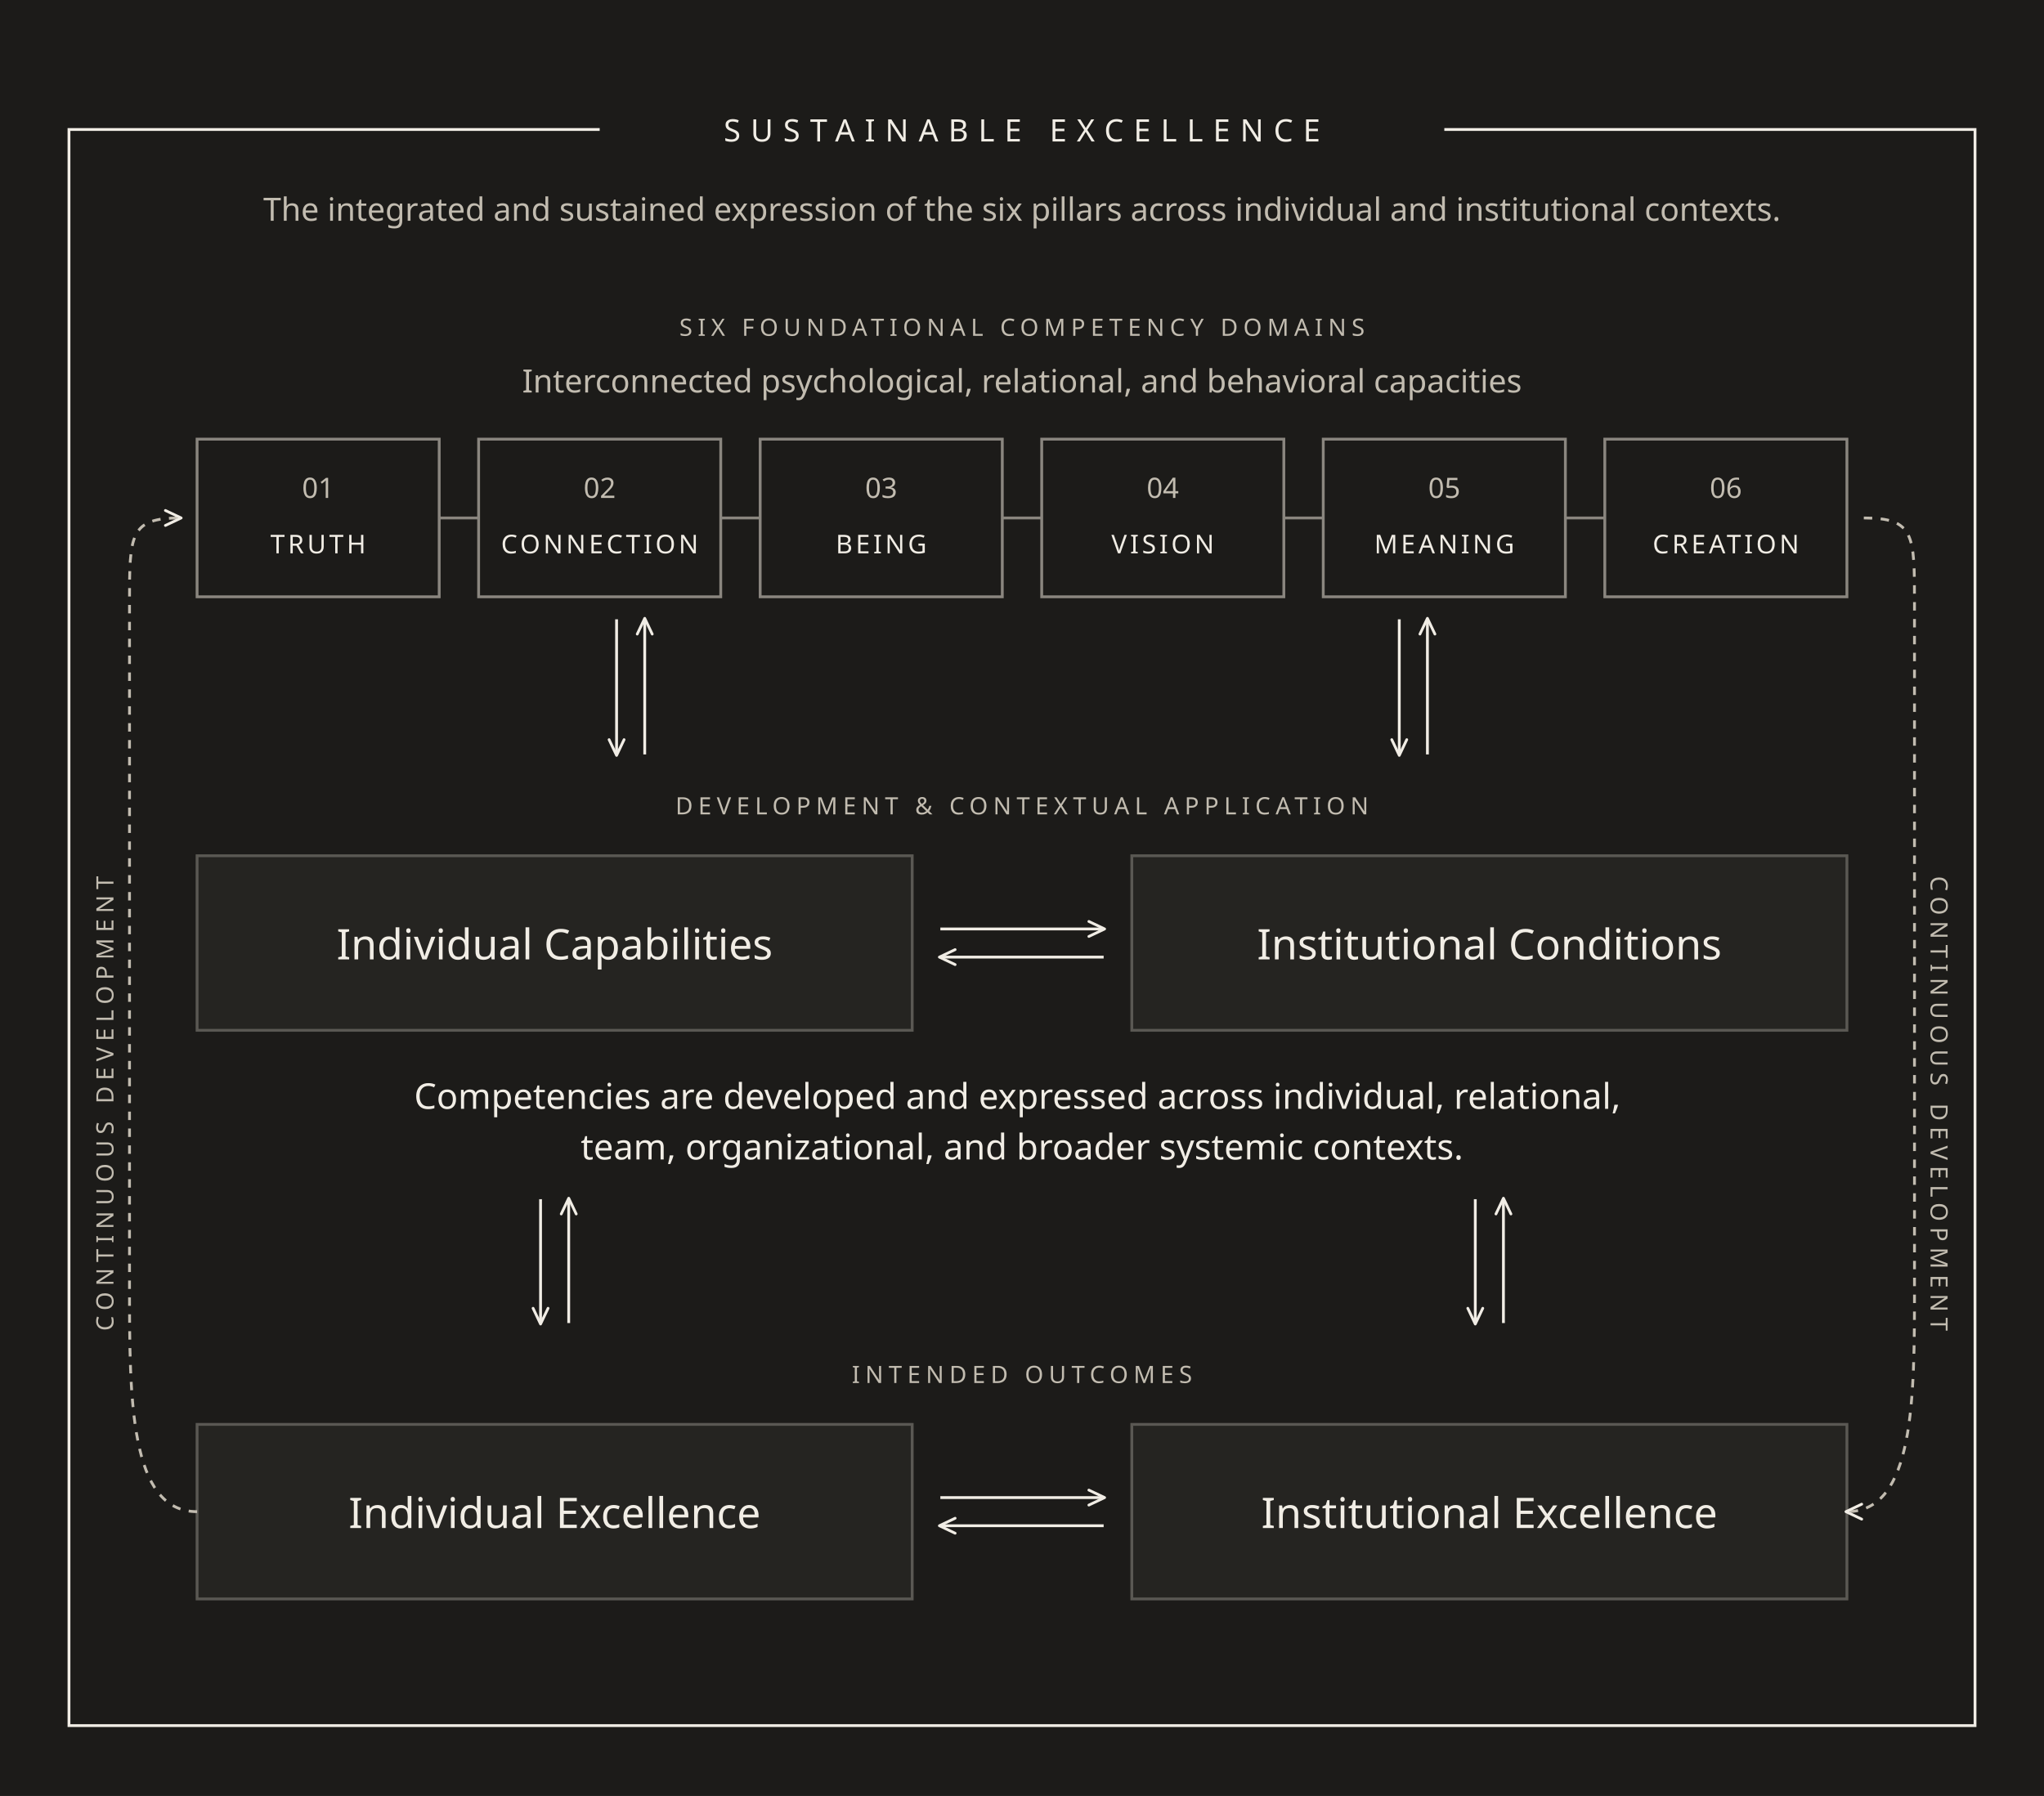
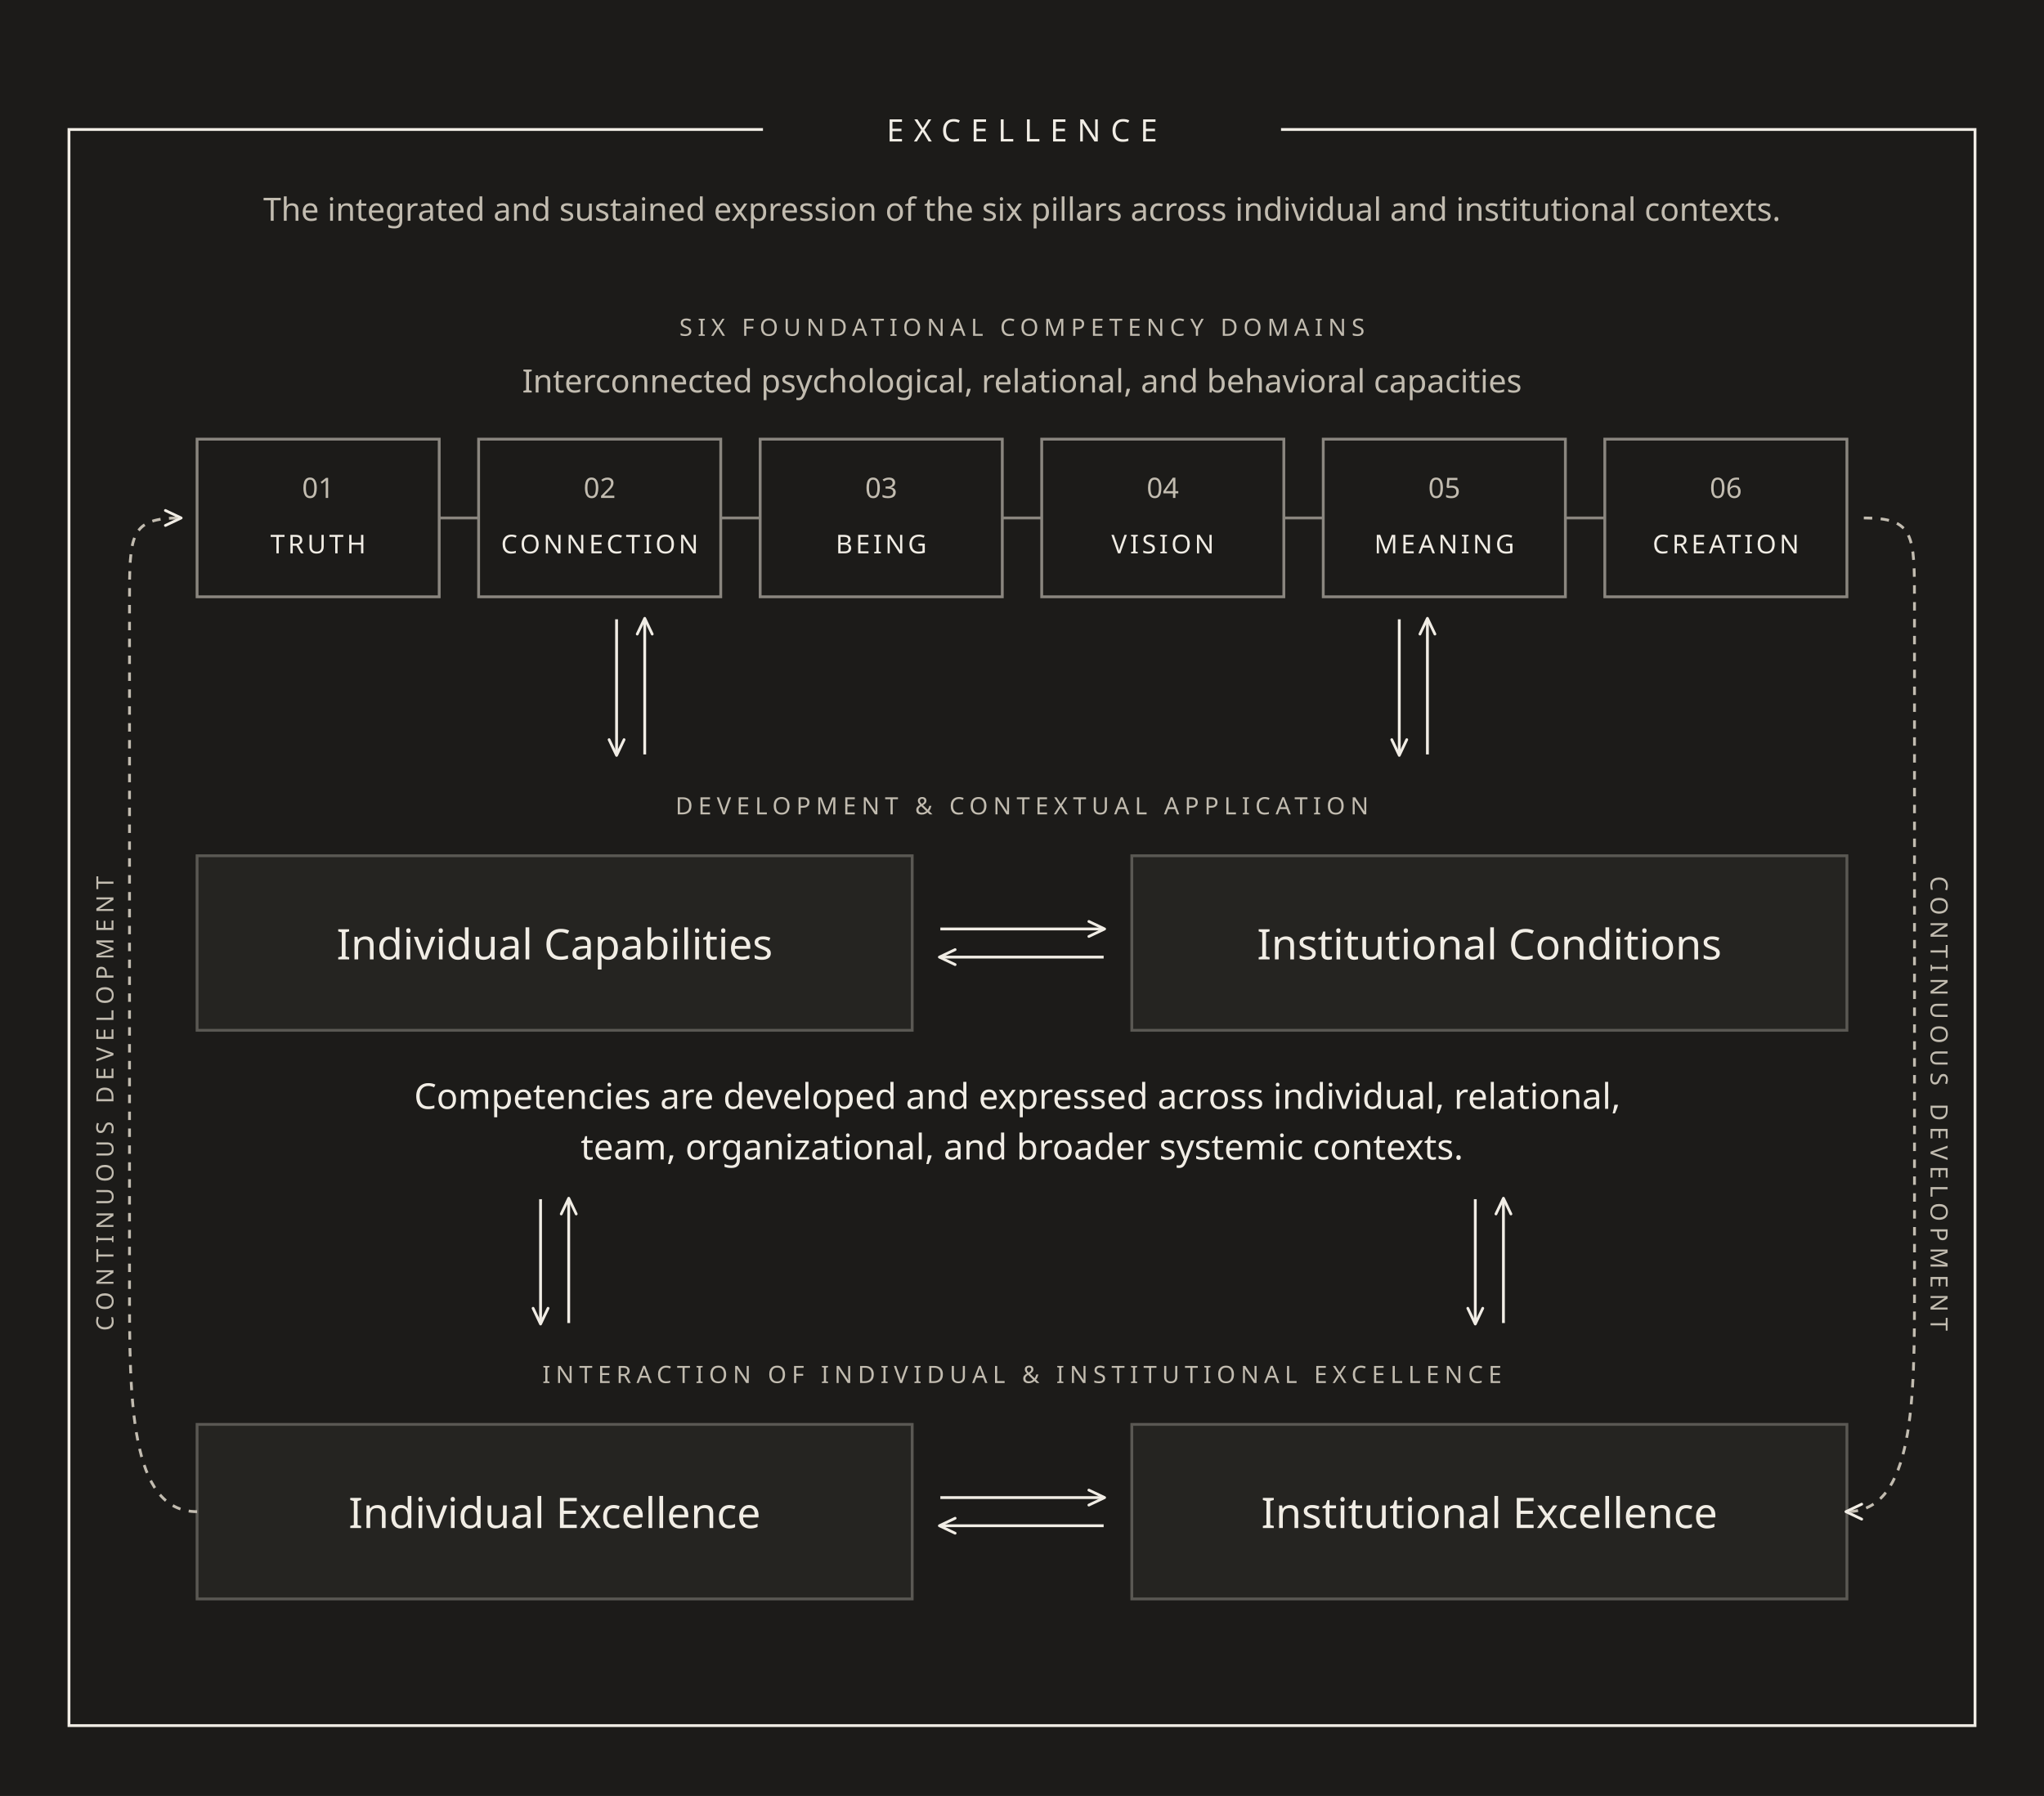
<svg xmlns="http://www.w3.org/2000/svg" id="diagram-g-developmental-architecture" viewBox="-24 -24 726 638" width="726" height="638">
  <rect x="-24" y="-24" width="726" height="638" fill="rgb(28, 27, 25)" />
  <defs>
    <marker id="mg" viewBox="0 0 10 10" refX="8.5" refY="5" markerWidth="7" markerHeight="7" orient="auto-start-reverse">
      <path d="M1,1.2 L9,5 L1,8.8" fill="none" stroke="rgb(241, 237, 229)" stroke-width="1.4px" stroke-linecap="round" stroke-linejoin="round" opacity="1" />
    </marker>
  </defs>
  <rect x="0.5" y="22" width="677" height="567" fill="none" stroke="rgb(241, 237, 229)" stroke-width="1px" stroke-linecap="butt" stroke-linejoin="miter" opacity="1" />
-   <rect x="189.0" y="10" width="300" height="24" fill="rgb(28, 27, 25)" stroke="none" stroke-width="1px" stroke-linecap="butt" stroke-linejoin="miter" opacity="1" />
-   <text x="339.0" y="22" text-anchor="middle" dominant-baseline="central" fill="rgb(241, 237, 229)" stroke="none" stroke-width="1px" stroke-linecap="butt" stroke-linejoin="miter" font-family="Manrope, sans-serif" font-size="11px" font-weight="500" letter-spacing="3.52px" opacity="1">SUSTAINABLE EXCELLENCE</text>
+   <rect x="247.0" y="10" width="184" height="24" fill="rgb(28, 27, 25)" stroke="none" stroke-width="1px" stroke-linecap="butt" stroke-linejoin="miter" opacity="1" />
+   <text x="339.0" y="22" text-anchor="middle" dominant-baseline="central" fill="rgb(241, 237, 229)" stroke="none" stroke-width="1px" stroke-linecap="butt" stroke-linejoin="miter" font-family="Manrope, sans-serif" font-size="11px" font-weight="500" letter-spacing="3.52px" opacity="1">EXCELLENCE</text>
  <text x="339.0" y="50" text-anchor="middle" dominant-baseline="central" fill="rgb(194, 188, 176)" stroke="none" stroke-width="1px" stroke-linecap="butt" stroke-linejoin="miter" font-family="Manrope, sans-serif" font-size="11.4px" font-weight="300" opacity="1">The integrated and sustained expression of the six pillars across individual and institutional contexts.</text>
  <text x="339.0" y="92" text-anchor="middle" dominant-baseline="central" fill="rgb(194, 188, 176)" stroke="none" stroke-width="1px" stroke-linecap="butt" stroke-linejoin="miter" font-family="Manrope, sans-serif" font-size="8.5px" font-weight="500" letter-spacing="1.87px" opacity="1">SIX FOUNDATIONAL COMPETENCY DOMAINS</text>
  <text x="339.0" y="111" text-anchor="middle" dominant-baseline="central" fill="rgb(194, 188, 176)" stroke="none" stroke-width="1px" stroke-linecap="butt" stroke-linejoin="miter" font-family="Manrope, sans-serif" font-size="11.4px" font-weight="300" opacity="1">Interconnected psychological, relational, and behavioral capacities</text>
  <line x1="89.0" y1="160.0" x2="589.0" y2="160.0" fill="rgb(0, 0, 0)" stroke="rgb(138, 134, 127)" stroke-width="1px" stroke-linecap="butt" stroke-linejoin="miter" opacity="1" />
  <rect x="46" y="132" width="86" height="56" fill="rgb(28, 27, 25)" stroke="rgb(138, 134, 127)" stroke-width="1px" stroke-linecap="butt" stroke-linejoin="miter" opacity="1" />
  <text x="89" y="149" text-anchor="middle" dominant-baseline="central" fill="rgb(194, 188, 176)" stroke="none" stroke-width="1px" stroke-linecap="butt" stroke-linejoin="miter" font-family="Manrope, sans-serif" font-size="10px" font-weight="300" opacity="1">01</text>
  <text x="89" y="169" text-anchor="middle" dominant-baseline="central" fill="rgb(241, 237, 229)" stroke="none" stroke-width="1px" stroke-linecap="butt" stroke-linejoin="miter" font-family="Manrope, sans-serif" font-size="9.2px" font-weight="500" letter-spacing="1.104px" opacity="1">TRUTH</text>
  <rect x="146" y="132" width="86" height="56" fill="rgb(28, 27, 25)" stroke="rgb(138, 134, 127)" stroke-width="1px" stroke-linecap="butt" stroke-linejoin="miter" opacity="1" />
  <text x="189" y="149" text-anchor="middle" dominant-baseline="central" fill="rgb(194, 188, 176)" stroke="none" stroke-width="1px" stroke-linecap="butt" stroke-linejoin="miter" font-family="Manrope, sans-serif" font-size="10px" font-weight="300" opacity="1">02</text>
  <text x="189" y="169" text-anchor="middle" dominant-baseline="central" fill="rgb(241, 237, 229)" stroke="none" stroke-width="1px" stroke-linecap="butt" stroke-linejoin="miter" font-family="Manrope, sans-serif" font-size="9.2px" font-weight="500" letter-spacing="1.104px" opacity="1">CONNECTION</text>
  <rect x="246" y="132" width="86" height="56" fill="rgb(28, 27, 25)" stroke="rgb(138, 134, 127)" stroke-width="1px" stroke-linecap="butt" stroke-linejoin="miter" opacity="1" />
  <text x="289" y="149" text-anchor="middle" dominant-baseline="central" fill="rgb(194, 188, 176)" stroke="none" stroke-width="1px" stroke-linecap="butt" stroke-linejoin="miter" font-family="Manrope, sans-serif" font-size="10px" font-weight="300" opacity="1">03</text>
  <text x="289" y="169" text-anchor="middle" dominant-baseline="central" fill="rgb(241, 237, 229)" stroke="none" stroke-width="1px" stroke-linecap="butt" stroke-linejoin="miter" font-family="Manrope, sans-serif" font-size="9.2px" font-weight="500" letter-spacing="1.104px" opacity="1">BEING</text>
  <rect x="346" y="132" width="86" height="56" fill="rgb(28, 27, 25)" stroke="rgb(138, 134, 127)" stroke-width="1px" stroke-linecap="butt" stroke-linejoin="miter" opacity="1" />
  <text x="389" y="149" text-anchor="middle" dominant-baseline="central" fill="rgb(194, 188, 176)" stroke="none" stroke-width="1px" stroke-linecap="butt" stroke-linejoin="miter" font-family="Manrope, sans-serif" font-size="10px" font-weight="300" opacity="1">04</text>
  <text x="389" y="169" text-anchor="middle" dominant-baseline="central" fill="rgb(241, 237, 229)" stroke="none" stroke-width="1px" stroke-linecap="butt" stroke-linejoin="miter" font-family="Manrope, sans-serif" font-size="9.2px" font-weight="500" letter-spacing="1.104px" opacity="1">VISION</text>
  <rect x="446" y="132" width="86" height="56" fill="rgb(28, 27, 25)" stroke="rgb(138, 134, 127)" stroke-width="1px" stroke-linecap="butt" stroke-linejoin="miter" opacity="1" />
  <text x="489" y="149" text-anchor="middle" dominant-baseline="central" fill="rgb(194, 188, 176)" stroke="none" stroke-width="1px" stroke-linecap="butt" stroke-linejoin="miter" font-family="Manrope, sans-serif" font-size="10px" font-weight="300" opacity="1">05</text>
  <text x="489" y="169" text-anchor="middle" dominant-baseline="central" fill="rgb(241, 237, 229)" stroke="none" stroke-width="1px" stroke-linecap="butt" stroke-linejoin="miter" font-family="Manrope, sans-serif" font-size="9.2px" font-weight="500" letter-spacing="1.104px" opacity="1">MEANING</text>
  <rect x="546" y="132" width="86" height="56" fill="rgb(28, 27, 25)" stroke="rgb(138, 134, 127)" stroke-width="1px" stroke-linecap="butt" stroke-linejoin="miter" opacity="1" />
  <text x="589" y="149" text-anchor="middle" dominant-baseline="central" fill="rgb(194, 188, 176)" stroke="none" stroke-width="1px" stroke-linecap="butt" stroke-linejoin="miter" font-family="Manrope, sans-serif" font-size="10px" font-weight="300" opacity="1">06</text>
  <text x="589" y="169" text-anchor="middle" dominant-baseline="central" fill="rgb(241, 237, 229)" stroke="none" stroke-width="1px" stroke-linecap="butt" stroke-linejoin="miter" font-family="Manrope, sans-serif" font-size="9.2px" font-weight="500" letter-spacing="1.104px" opacity="1">CREATION</text>
  <line x1="195" y1="196" x2="195" y2="244" marker-end="url(#mg)" fill="none" stroke="rgb(241, 237, 229)" stroke-width="1px" stroke-linecap="butt" stroke-linejoin="miter" opacity="1" />
  <line x1="205" y1="196" x2="205" y2="244" marker-start="url(#mg)" fill="none" stroke="rgb(241, 237, 229)" stroke-width="1px" stroke-linecap="butt" stroke-linejoin="miter" opacity="1" />
  <line x1="473" y1="196" x2="473" y2="244" marker-end="url(#mg)" fill="none" stroke="rgb(241, 237, 229)" stroke-width="1px" stroke-linecap="butt" stroke-linejoin="miter" opacity="1" />
  <line x1="483" y1="196" x2="483" y2="244" marker-start="url(#mg)" fill="none" stroke="rgb(241, 237, 229)" stroke-width="1px" stroke-linecap="butt" stroke-linejoin="miter" opacity="1" />
  <text x="339.0" y="262" text-anchor="middle" dominant-baseline="central" fill="rgb(194, 188, 176)" stroke="none" stroke-width="1px" stroke-linecap="butt" stroke-linejoin="miter" font-family="Manrope, sans-serif" font-size="8.5px" font-weight="500" letter-spacing="1.87px" opacity="1">DEVELOPMENT &amp; CONTEXTUAL APPLICATION</text>
  <rect x="46" y="280" width="254" height="62" fill="rgba(241, 237, 229, 0.043)" stroke="rgb(90, 88, 83)" stroke-width="1px" stroke-linecap="butt" stroke-linejoin="miter" opacity="1" />
  <text x="173.0" y="311.0" text-anchor="middle" dominant-baseline="central" fill="rgb(241, 237, 229)" stroke="none" stroke-width="1px" stroke-linecap="butt" stroke-linejoin="miter" font-family="Manrope, sans-serif" font-size="15px" font-weight="400" opacity="1">Individual Capabilities</text>
  <rect x="378" y="280" width="254" height="62" fill="rgba(241, 237, 229, 0.043)" stroke="rgb(90, 88, 83)" stroke-width="1px" stroke-linecap="butt" stroke-linejoin="miter" opacity="1" />
  <text x="505.0" y="311.0" text-anchor="middle" dominant-baseline="central" fill="rgb(241, 237, 229)" stroke="none" stroke-width="1px" stroke-linecap="butt" stroke-linejoin="miter" font-family="Manrope, sans-serif" font-size="15px" font-weight="400" opacity="1">Institutional Conditions</text>
  <line x1="310" y1="306.0" x2="368" y2="306.0" marker-end="url(#mg)" fill="none" stroke="rgb(241, 237, 229)" stroke-width="1px" stroke-linecap="butt" stroke-linejoin="miter" opacity="1" />
  <line x1="368" y1="316.0" x2="310" y2="316.0" marker-end="url(#mg)" fill="none" stroke="rgb(241, 237, 229)" stroke-width="1px" stroke-linecap="butt" stroke-linejoin="miter" opacity="1" />
  <text text-anchor="middle" dominant-baseline="central" fill="rgb(241, 237, 229)" stroke="none" stroke-width="1px" stroke-linecap="butt" stroke-linejoin="miter" font-family="Manrope, sans-serif" font-size="12.6px" font-weight="300" opacity="1">
    <tspan x="339" y="365">Competencies are developed and expressed across individual, relational,</tspan>
    <tspan x="339" y="383">team, organizational, and broader systemic contexts.</tspan>
  </text>
  <line x1="168" y1="402" x2="168" y2="446" marker-end="url(#mg)" fill="none" stroke="rgb(241, 237, 229)" stroke-width="1px" stroke-linecap="butt" stroke-linejoin="miter" opacity="1" />
  <line x1="178" y1="402" x2="178" y2="446" marker-start="url(#mg)" fill="none" stroke="rgb(241, 237, 229)" stroke-width="1px" stroke-linecap="butt" stroke-linejoin="miter" opacity="1" />
  <line x1="500" y1="402" x2="500" y2="446" marker-end="url(#mg)" fill="none" stroke="rgb(241, 237, 229)" stroke-width="1px" stroke-linecap="butt" stroke-linejoin="miter" opacity="1" />
  <line x1="510" y1="402" x2="510" y2="446" marker-start="url(#mg)" fill="none" stroke="rgb(241, 237, 229)" stroke-width="1px" stroke-linecap="butt" stroke-linejoin="miter" opacity="1" />
-   <text x="339.0" y="464" text-anchor="middle" dominant-baseline="central" fill="rgb(194, 188, 176)" stroke="none" stroke-width="1px" stroke-linecap="butt" stroke-linejoin="miter" font-family="Manrope, sans-serif" font-size="8.5px" font-weight="500" letter-spacing="1.87px" opacity="1">INTENDED OUTCOMES</text>
+   <text x="339.0" y="464" text-anchor="middle" dominant-baseline="central" fill="rgb(194, 188, 176)" stroke="none" stroke-width="1px" stroke-linecap="butt" stroke-linejoin="miter" font-family="Manrope, sans-serif" font-size="8.5px" font-weight="500" letter-spacing="1.87px" opacity="1">INTERACTION OF INDIVIDUAL &amp; INSTITUTIONAL EXCELLENCE</text>
  <rect x="46" y="482" width="254" height="62" fill="rgba(241, 237, 229, 0.043)" stroke="rgb(90, 88, 83)" stroke-width="1px" stroke-linecap="butt" stroke-linejoin="miter" opacity="1" />
  <text x="173.0" y="513.0" text-anchor="middle" dominant-baseline="central" fill="rgb(241, 237, 229)" stroke="none" stroke-width="1px" stroke-linecap="butt" stroke-linejoin="miter" font-family="Manrope, sans-serif" font-size="15px" font-weight="400" opacity="1">Individual Excellence</text>
  <rect x="378" y="482" width="254" height="62" fill="rgba(241, 237, 229, 0.043)" stroke="rgb(90, 88, 83)" stroke-width="1px" stroke-linecap="butt" stroke-linejoin="miter" opacity="1" />
  <text x="505.0" y="513.0" text-anchor="middle" dominant-baseline="central" fill="rgb(241, 237, 229)" stroke="none" stroke-width="1px" stroke-linecap="butt" stroke-linejoin="miter" font-family="Manrope, sans-serif" font-size="15px" font-weight="400" opacity="1">Institutional Excellence</text>
  <line x1="310" y1="508.0" x2="368" y2="508.0" marker-end="url(#mg)" fill="none" stroke="rgb(241, 237, 229)" stroke-width="1px" stroke-linecap="butt" stroke-linejoin="miter" opacity="1" />
  <line x1="368" y1="518.0" x2="310" y2="518.0" marker-end="url(#mg)" fill="none" stroke="rgb(241, 237, 229)" stroke-width="1px" stroke-linecap="butt" stroke-linejoin="miter" opacity="1" />
  <path d="M46,513.0 C22,513.0 22,473.0 22,433.0 L22,190.0 C22,166.0 22,160.0 40.0,160.0" marker-end="url(#mg)" fill="none" stroke="rgb(194, 188, 176)" stroke-width="1px" stroke-dasharray="3px, 3px" stroke-linecap="butt" stroke-linejoin="miter" opacity="1" />
  <path d="M638.0,160.0 C656,160.0 656,166.0 656,190.0 L656,433.0 C656,473.0 656,513.0 632,513.0" marker-end="url(#mg)" fill="none" stroke="rgb(194, 188, 176)" stroke-width="1px" stroke-dasharray="3px, 3px" stroke-linecap="butt" stroke-linejoin="miter" opacity="1" />
  <text transform="translate(13,368.0) rotate(-90)" text-anchor="middle" dominant-baseline="central" fill="rgb(194, 188, 176)" stroke="none" stroke-width="1px" stroke-linecap="butt" stroke-linejoin="miter" font-family="Manrope, sans-serif" font-size="8.5px" font-weight="500" letter-spacing="2.04px" opacity="1">CONTINUOUS DEVELOPMENT</text>
  <text transform="translate(665,368.0) rotate(90)" text-anchor="middle" dominant-baseline="central" fill="rgb(194, 188, 176)" stroke="none" stroke-width="1px" stroke-linecap="butt" stroke-linejoin="miter" font-family="Manrope, sans-serif" font-size="8.5px" font-weight="500" letter-spacing="2.04px" opacity="1">CONTINUOUS DEVELOPMENT</text>
</svg>
